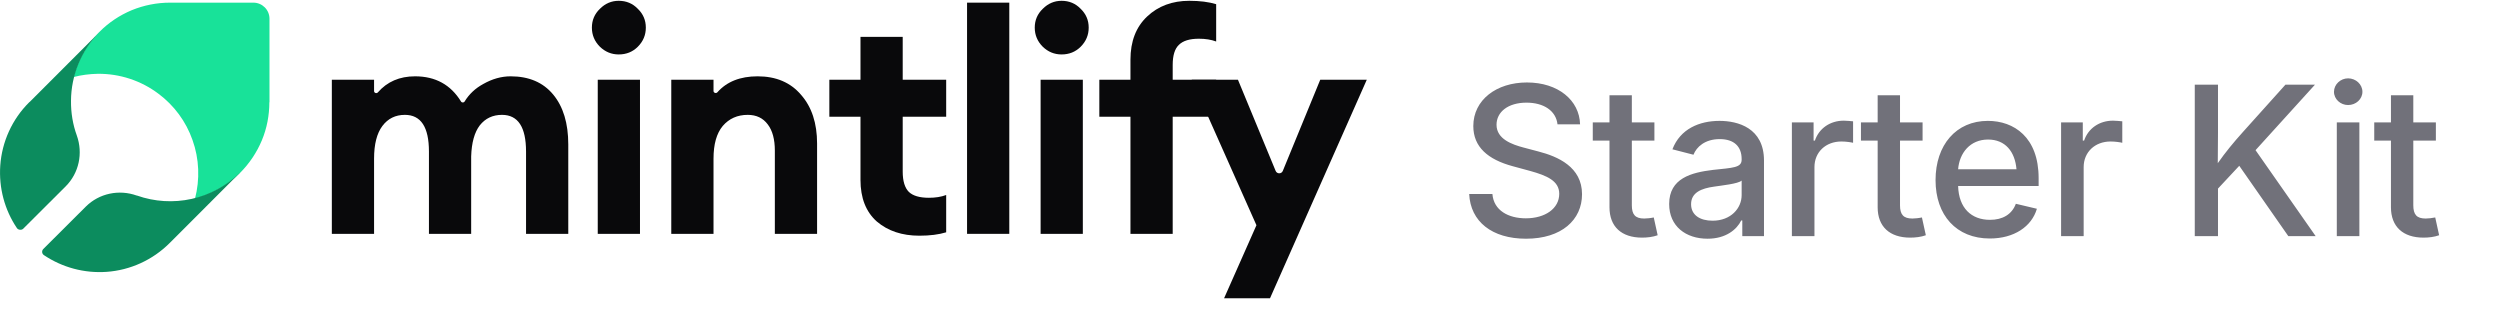
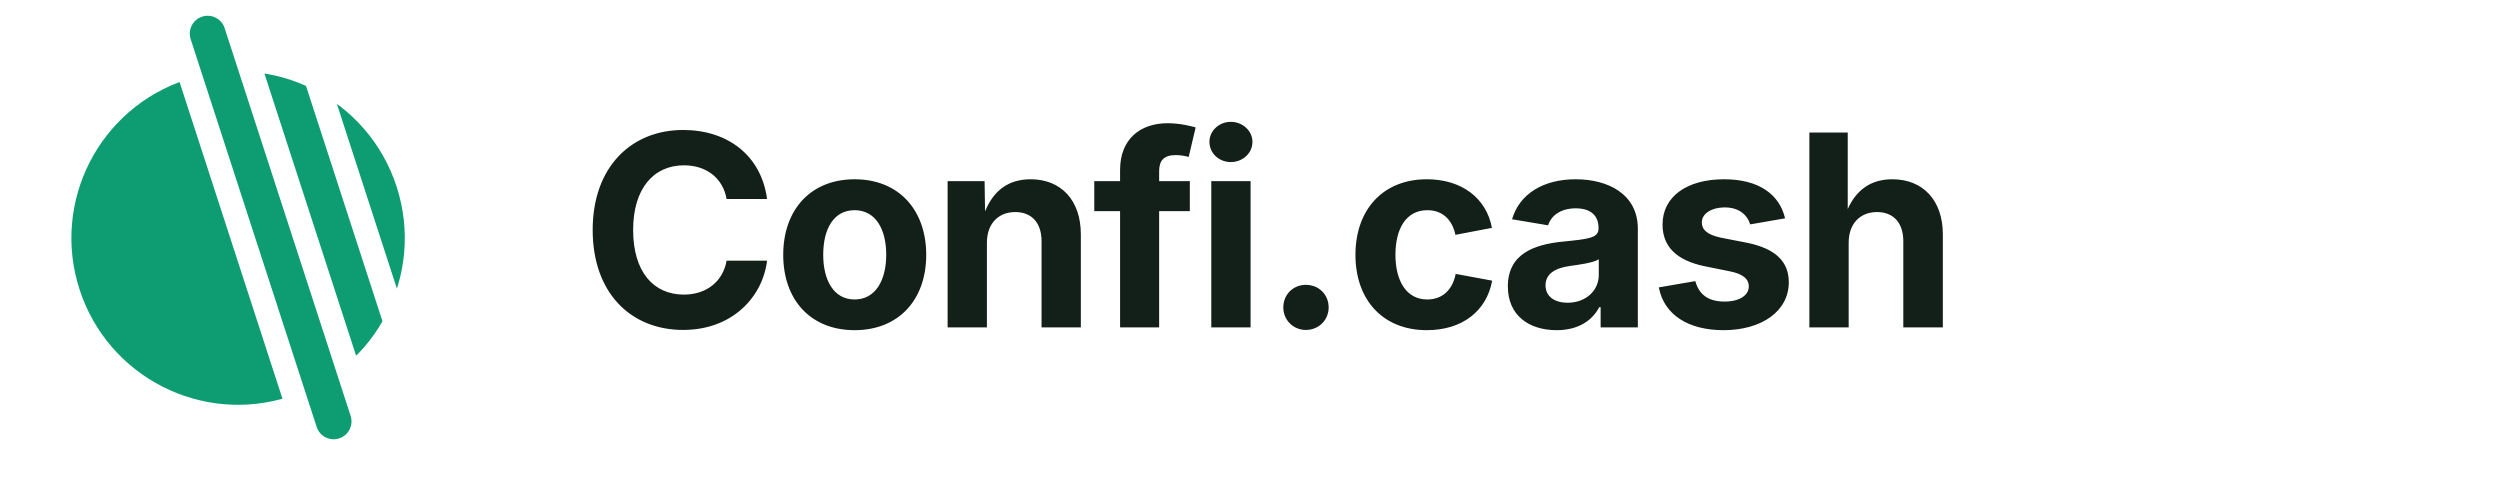
- <svg xmlns="http://www.w3.org/2000/svg" width="180" height="23" viewBox="0 0 180 23" fill="none">
-   <path d="M91.44 21.476H88.133L90.464 16.216L85.802 5.74H89.132L91.847 12.307C91.943 12.536 92.268 12.536 92.362 12.306L95.058 5.74H98.409L91.44 21.476Z" fill="#09090B" />
-   <path d="M81.393 16.837V8.403H79.152V5.74H81.393V4.297C81.393 2.98 81.792 1.944 82.592 1.19C83.391 0.435 84.404 0.058 85.633 0.058C86.387 0.058 87.031 0.139 87.564 0.302V2.988C87.208 2.854 86.794 2.788 86.32 2.788C85.655 2.788 85.174 2.936 84.878 3.232C84.582 3.513 84.434 3.994 84.434 4.674V5.74H87.564V8.403H84.434V16.837H81.393Z" fill="#09090B" />
-   <path d="M76.433 3.92C75.915 3.92 75.463 3.735 75.079 3.365C74.694 2.98 74.502 2.521 74.502 1.989C74.502 1.456 74.694 1.005 75.079 0.635C75.463 0.25 75.915 0.058 76.433 0.058C76.98 0.058 77.438 0.25 77.809 0.635C78.193 1.005 78.386 1.456 78.386 1.989C78.386 2.521 78.193 2.98 77.809 3.365C77.438 3.735 76.98 3.92 76.433 3.92ZM74.924 16.837V5.74H77.964V16.837H74.924Z" fill="#09090B" />
-   <path d="M69.628 16.837V0.191H72.669V16.837H69.628Z" fill="#09090B" />
-   <path d="M66.194 16.97C64.951 16.97 63.93 16.63 63.131 15.949C62.347 15.254 61.955 14.255 61.955 12.953V8.403H59.713V5.74H61.955V2.655H64.995V5.74H68.125V8.403H64.995V12.354C64.995 13.034 65.143 13.523 65.439 13.819C65.735 14.1 66.216 14.24 66.882 14.24C67.355 14.24 67.769 14.174 68.125 14.04V16.726C67.592 16.889 66.948 16.97 66.194 16.97Z" fill="#09090B" />
-   <path d="M48.332 16.837V5.74H51.373V6.551C51.373 6.688 51.559 6.748 51.65 6.646C52.328 5.879 53.293 5.495 54.546 5.495C55.878 5.495 56.921 5.939 57.676 6.827C58.445 7.7 58.83 8.869 58.83 10.334V16.837H55.789V10.844C55.789 10.03 55.619 9.402 55.279 8.958C54.939 8.499 54.458 8.27 53.836 8.27C53.096 8.27 52.497 8.536 52.038 9.069C51.594 9.601 51.373 10.386 51.373 11.421V16.837H48.332Z" fill="#09090B" />
-   <path d="M44.547 3.92C44.029 3.92 43.578 3.735 43.193 3.365C42.809 2.98 42.616 2.521 42.616 1.989C42.616 1.456 42.809 1.005 43.193 0.635C43.578 0.25 44.029 0.058 44.547 0.058C45.095 0.058 45.553 0.25 45.923 0.635C46.308 1.005 46.5 1.456 46.5 1.989C46.5 2.521 46.308 2.98 45.923 3.365C45.553 3.735 45.095 3.92 44.547 3.92ZM43.038 16.837V5.74H46.079V16.837H43.038Z" fill="#09090B" />
-   <path d="M37.875 16.837V10.911C37.875 9.15 37.298 8.27 36.144 8.27C35.478 8.27 34.945 8.521 34.546 9.024C34.161 9.527 33.954 10.275 33.924 11.266V16.837H30.884V10.911C30.884 9.15 30.306 8.27 29.152 8.27C28.472 8.27 27.932 8.536 27.532 9.069C27.133 9.601 26.933 10.386 26.933 11.421V16.837H23.892V5.74H26.933V6.559C26.933 6.695 27.116 6.755 27.206 6.652C27.878 5.881 28.771 5.495 29.885 5.495C31.349 5.495 32.452 6.1 33.193 7.309C33.252 7.404 33.395 7.403 33.454 7.307C33.774 6.78 34.219 6.361 34.79 6.05C35.441 5.68 36.099 5.495 36.765 5.495C38.082 5.495 39.103 5.932 39.828 6.805C40.553 7.678 40.916 8.876 40.916 10.4V16.837H37.875Z" fill="#09090B" />
-   <path d="M19.403 7.362V1.35C19.403 0.705 18.879 0.191 18.244 0.191H12.235C11.291 0.191 10.357 0.378 9.487 0.733C8.618 1.098 7.824 1.621 7.16 2.295L7.114 2.341C6.235 3.23 5.609 4.333 5.291 5.548C5.861 5.399 6.45 5.324 7.039 5.314C8.609 5.296 10.151 5.801 11.403 6.745C12.534 7.586 13.394 8.746 13.861 10.083C14.347 11.438 14.403 12.916 14.039 14.309C15.244 13.991 16.356 13.364 17.244 12.486L17.291 12.439C17.954 11.775 18.487 10.98 18.851 10.111C19.216 9.241 19.393 8.306 19.393 7.362H19.403Z" fill="#18E299" />
-   <path d="M5.112 7.26C5.121 5.416 5.857 3.646 7.151 2.324L2.151 7.326C2.133 7.344 2.114 7.354 2.095 7.372C0.876 8.583 0.14 10.204 0.019 11.918C-0.092 13.52 0.327 15.103 1.22 16.426C1.306 16.552 1.537 16.593 1.667 16.472L4.73 13.417C5.689 12.458 5.987 11.033 5.531 9.757C5.242 8.965 5.103 8.117 5.112 7.26Z" fill="#0C8C5E" />
-   <path d="M17.262 12.44C16.303 13.38 15.102 14.032 13.799 14.321C12.486 14.61 11.127 14.526 9.861 14.079C9.861 14.079 9.851 14.079 9.842 14.079C8.567 13.622 7.142 13.921 6.183 14.871L3.12 17.926C2.99 18.056 3.009 18.27 3.167 18.373C4.489 19.258 6.072 19.686 7.673 19.574C9.386 19.453 10.997 18.717 12.216 17.497L12.263 17.451L17.262 12.449V12.44Z" fill="#0C8C5E" />
-   <text x="105" y="17" font-family="Inter, ui-sans-serif, system-ui, -apple-system, sans-serif" font-size="15" font-weight="500" fill="#71717A" letter-spacing="-0.01em">Starter Kit</text>
+ <svg xmlns="http://www.w3.org/2000/svg" width="168" height="32" viewBox="0 0 168 32" role="img" aria-labelledby="title">
+   <defs>
+     <clipPath id="light-clip">
+       <circle cx="16" cy="16" r="11.2" />
+     </clipPath>
+   </defs>
+   <g transform="rotate(-18 16 16)" fill="#0e9c73">
+     <g clip-path="url(#light-clip)">
+       <rect x="4.8" y="4.8" width="10.7" height="22.4" />
+       <rect x="21.1" y="4.8" width="2.4" height="22.4" />
+       <rect x="25.1" y="4.8" width="2.4" height="22.4" />
+     </g>
+     <rect x="17.1" y="1.1" width="2.4" height="29.8" rx="1.2" />
+   </g>
+   <text x="39" y="22" fill="#122019" font-family="Inter, ui-sans-serif, system-ui, sans-serif" font-size="18" font-weight="700" letter-spacing="-0.4">Confi.cash</text>
</svg>
